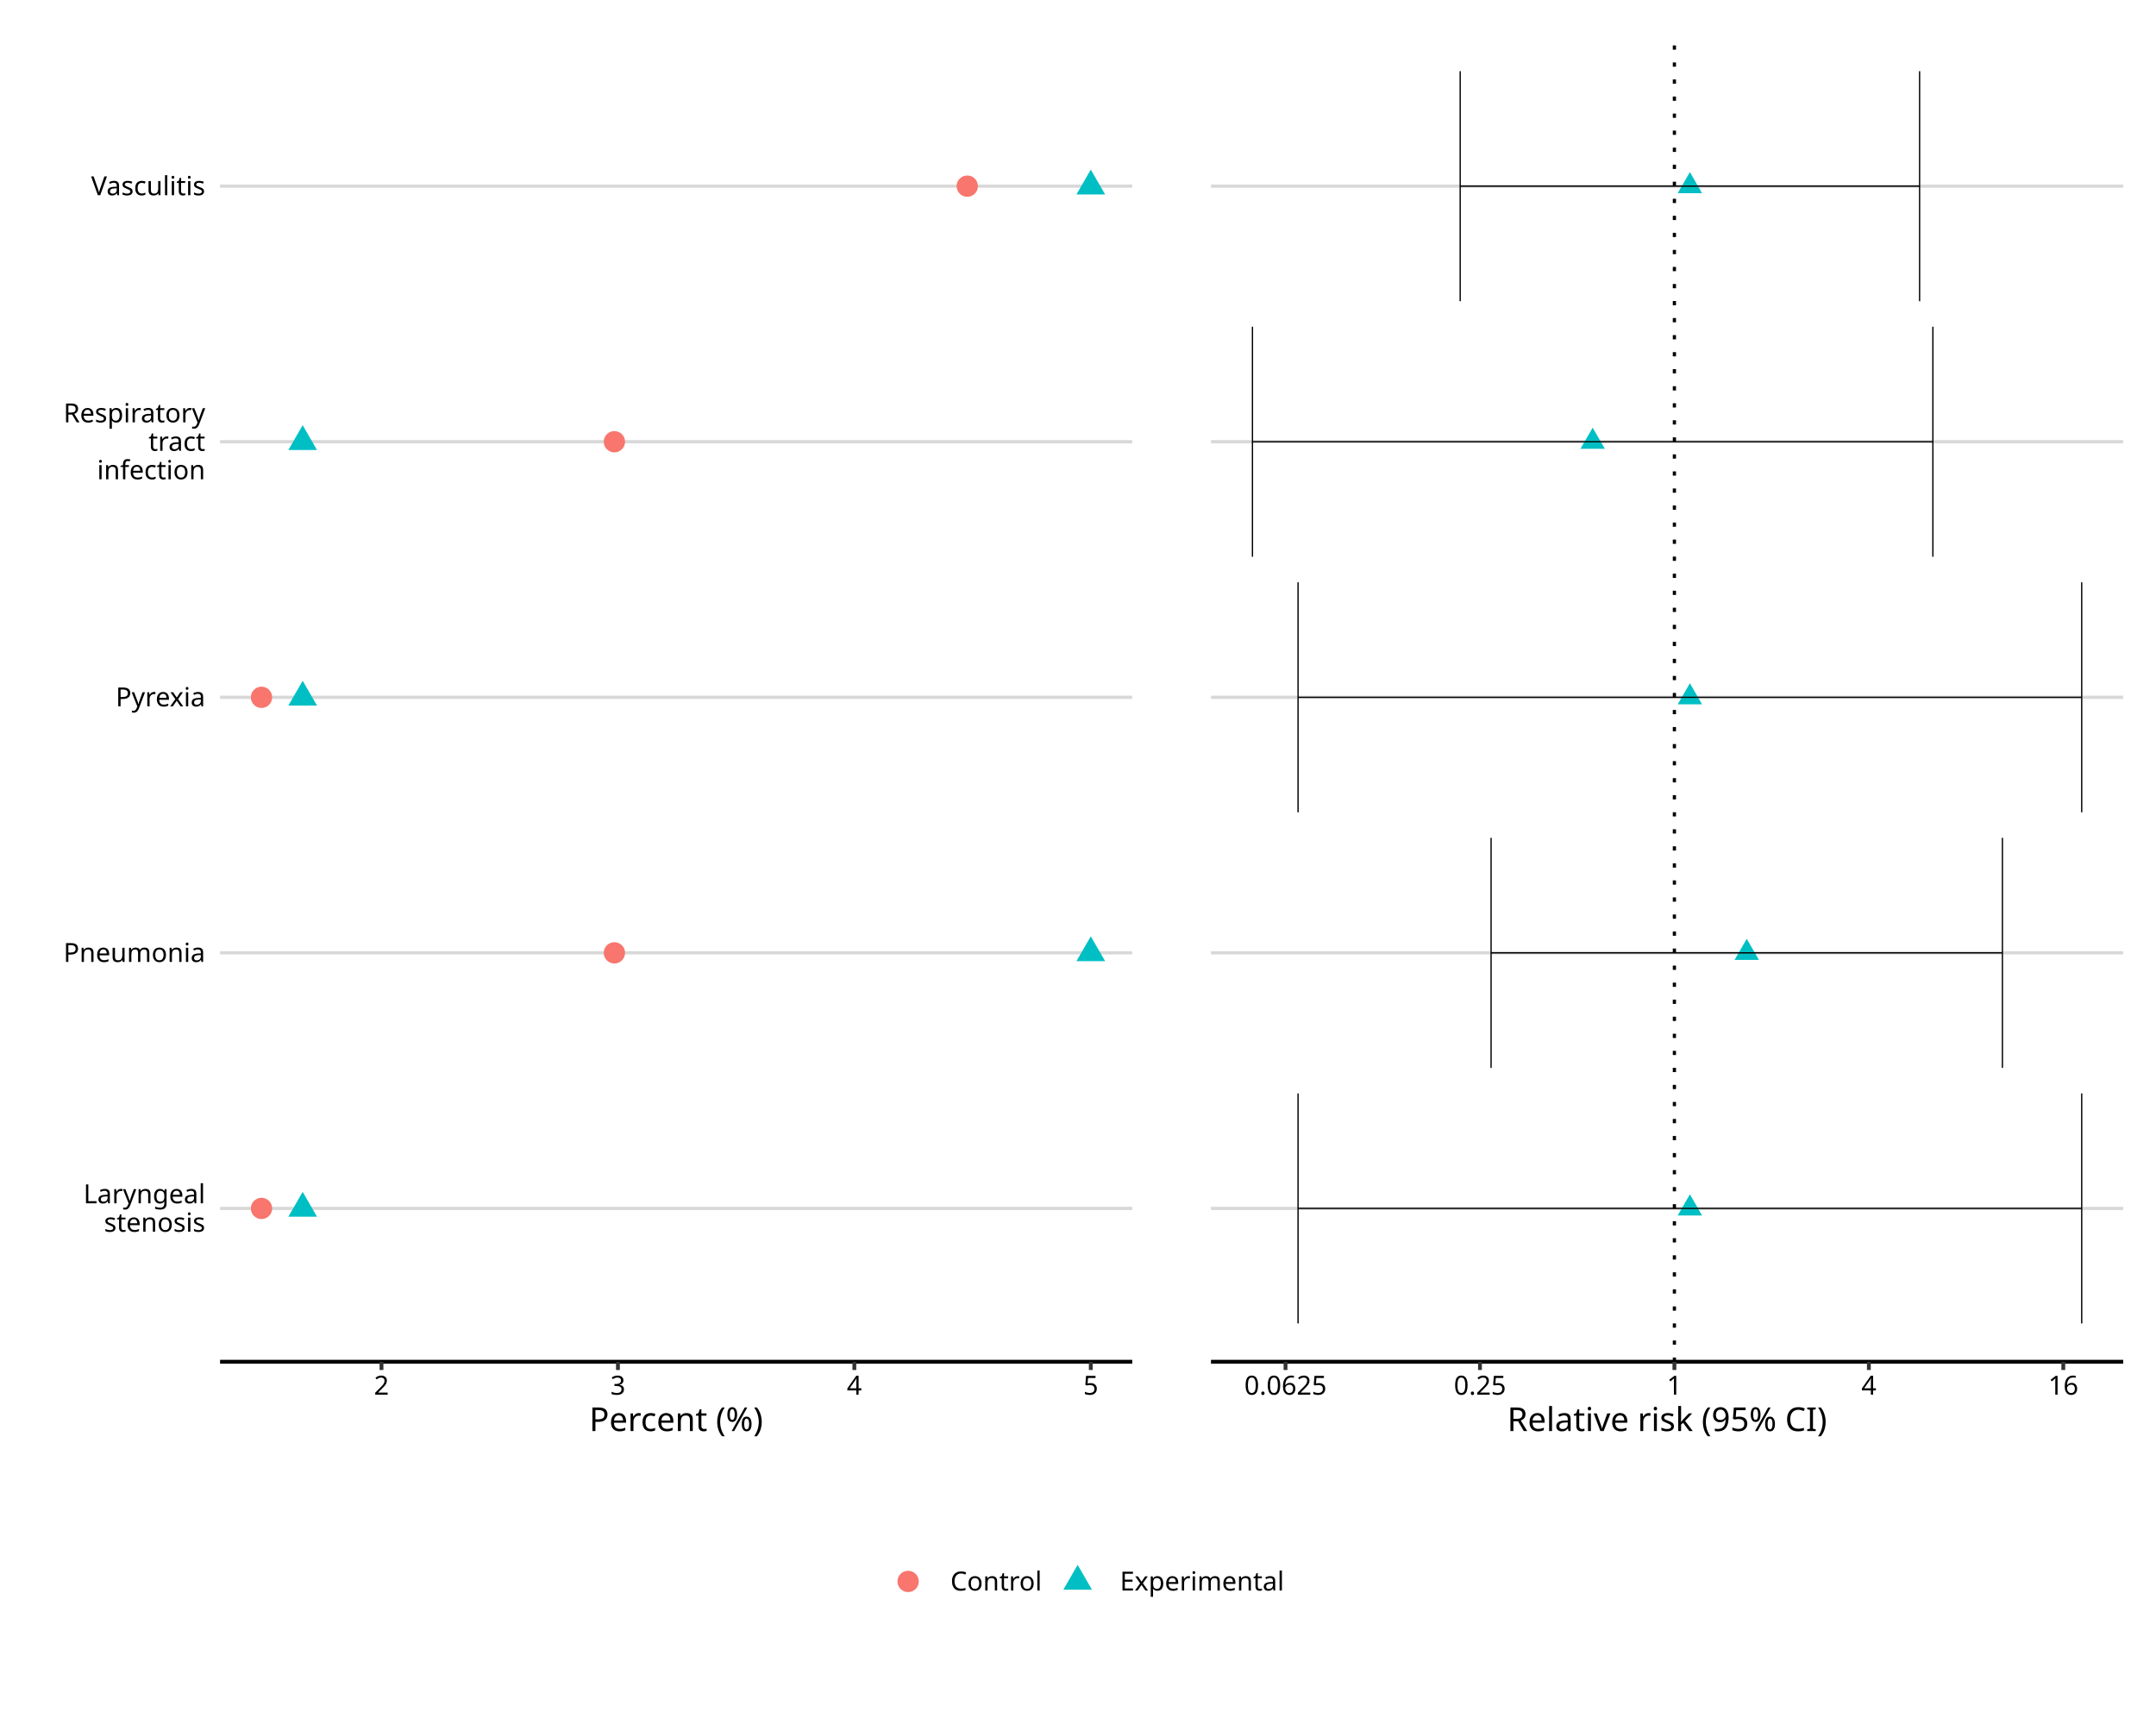
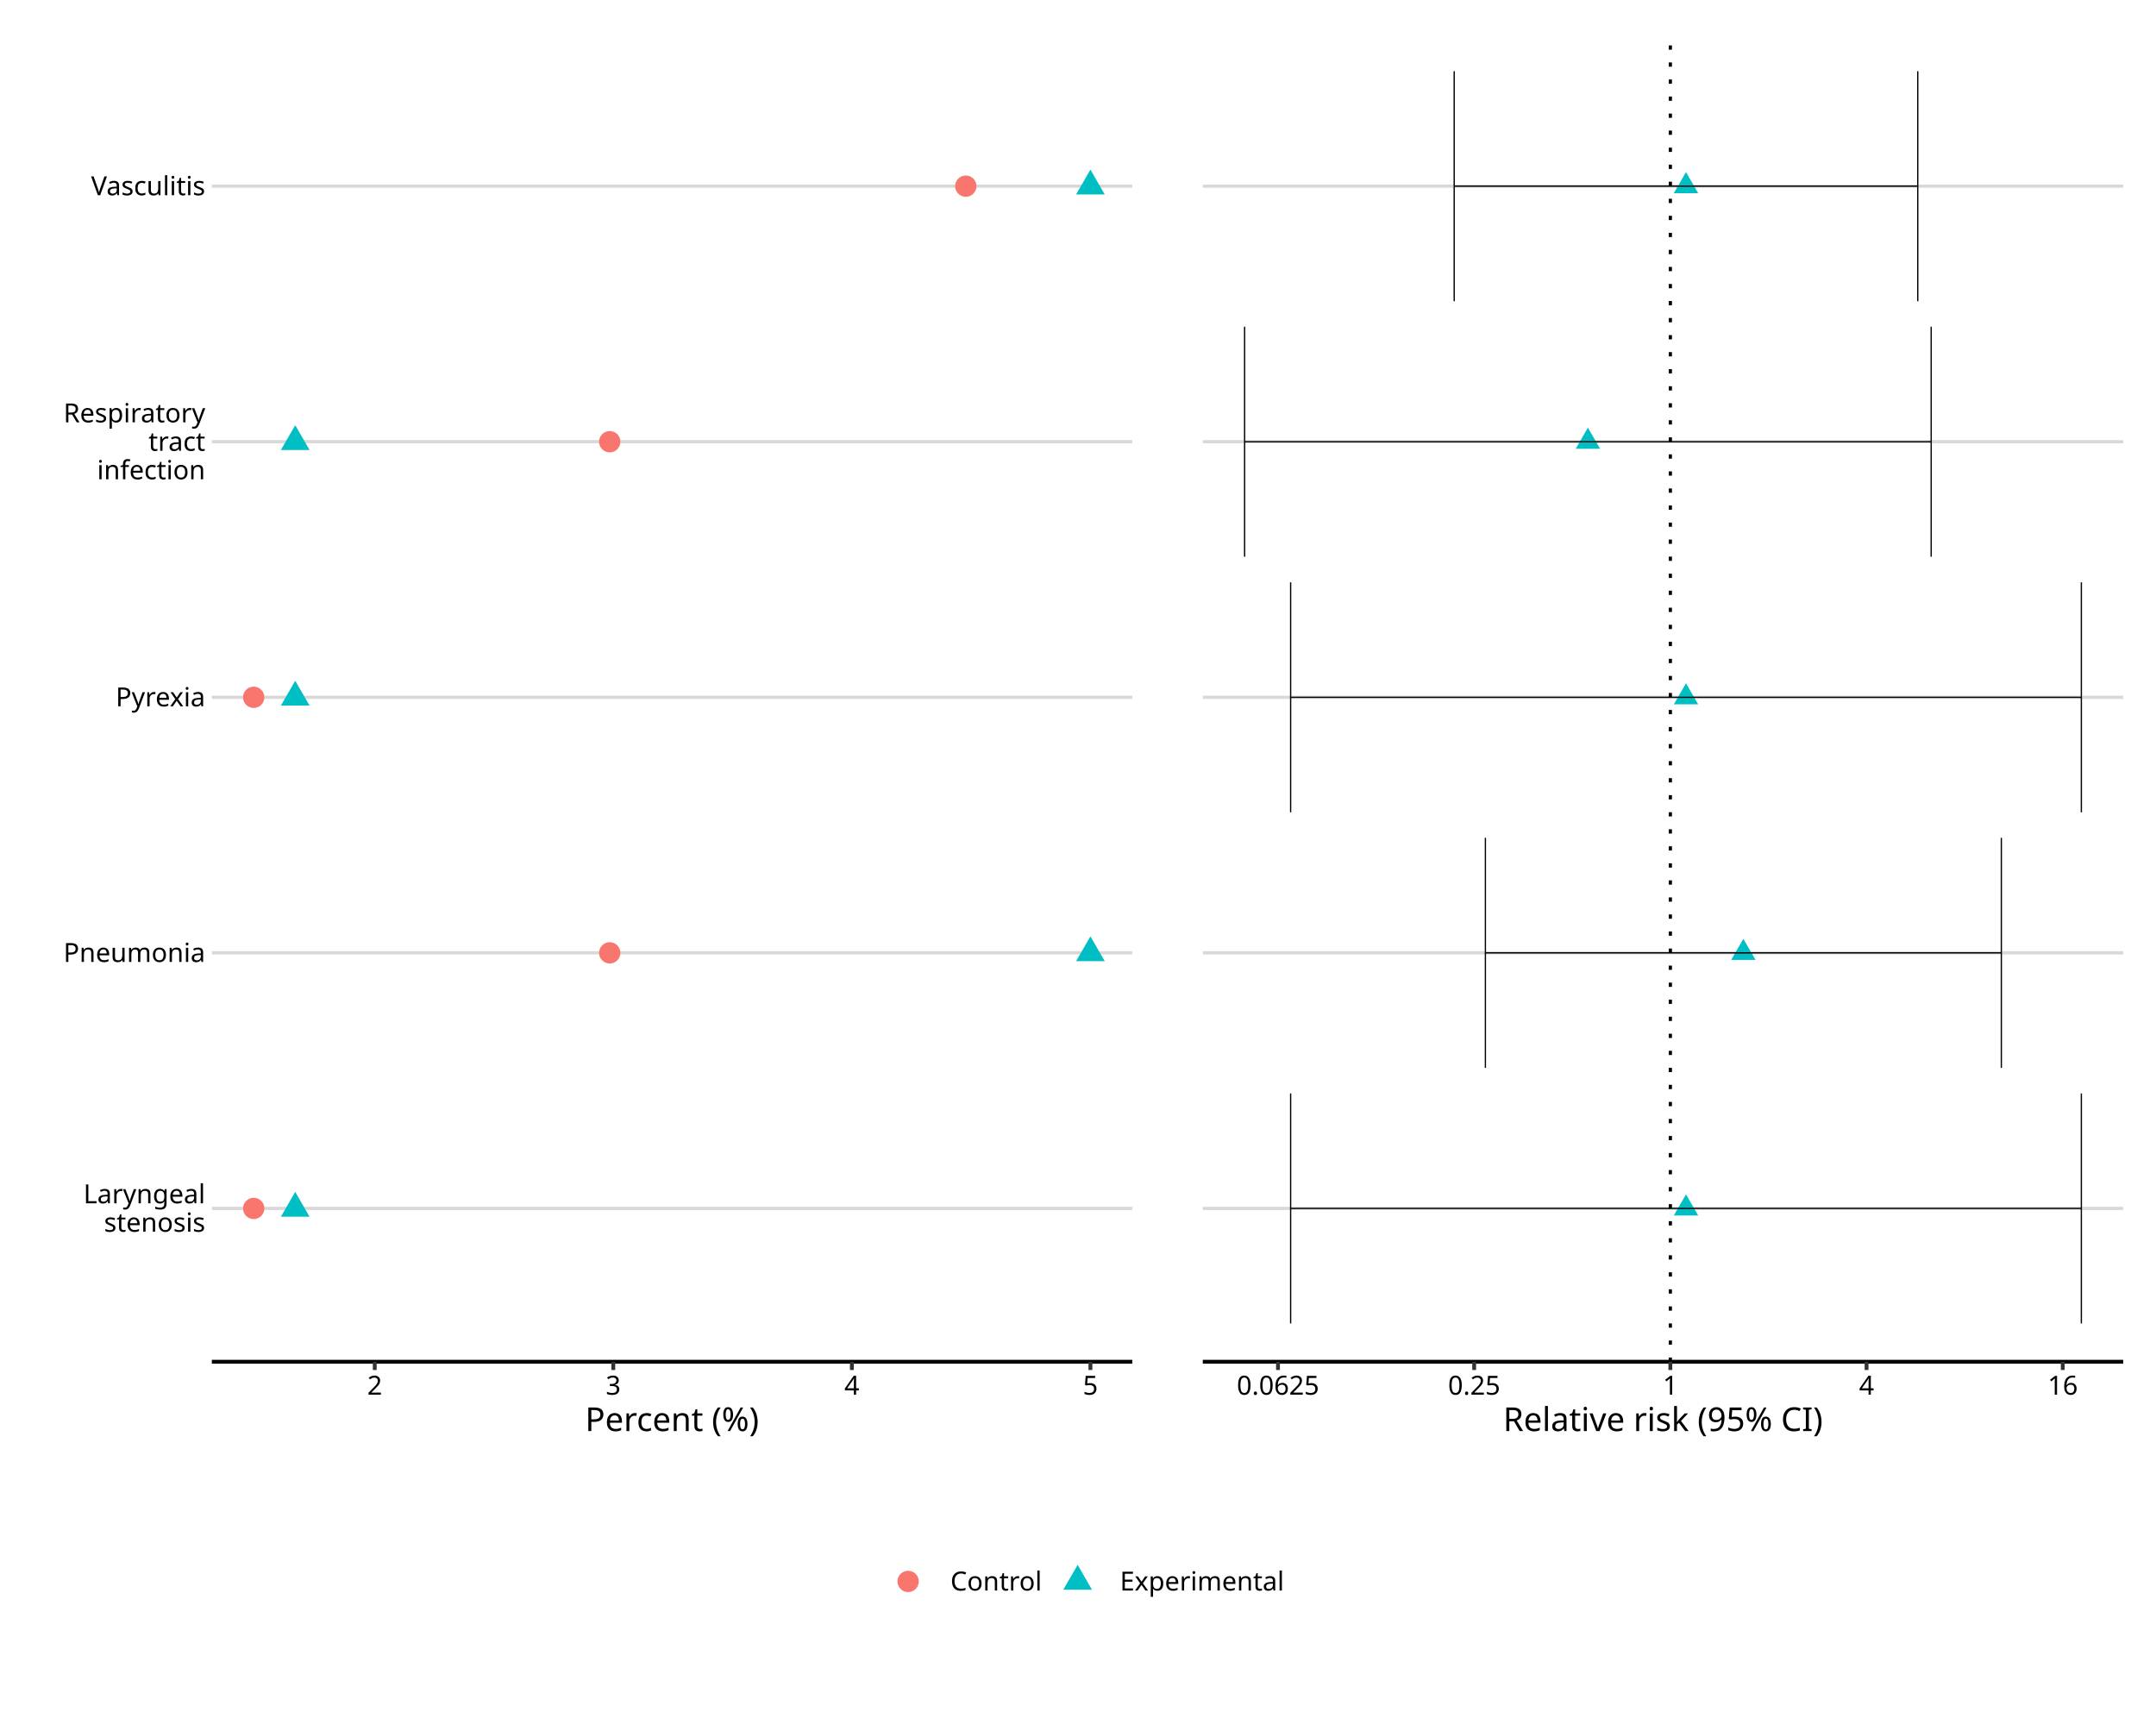
<svg xmlns="http://www.w3.org/2000/svg" class="svglite" data-engine-version="2.0" width="720.00pt" height="576.00pt" viewBox="0 0 720.00 576.00">
  <defs>
    <style type="text/css">
    .svglite line, .svglite polyline, .svglite polygon, .svglite path, .svglite rect, .svglite circle {
      fill: none;
      stroke: #000000;
      stroke-linecap: round;
      stroke-linejoin: round;
      stroke-miterlimit: 10.00;
    }
  </style>
  </defs>
  <rect width="100%" height="100%" style="stroke: none; fill: #FFFFFF;" />
  <defs>
    <clipPath id="cpMC4wMHw3MjAuMDB8MC4wMHw1NzYuMDA=">
      <rect x="0.00" y="0.00" width="720.00" height="576.00" />
    </clipPath>
  </defs>
  <g clip-path="url(#cpMC4wMHw3MjAuMDB8MC4wMHw1NzYuMDA=)">
-     <rect x="0.00" y="0.00" width="720.00" height="576.00" style="stroke-width: 1.07; stroke: #FFFFFF; fill: #FFFFFF;" />
+     <rect x="0" y="0.00" width="720.00" height="576.00" style="stroke-width: 1.07; stroke: #FFFFFF; fill: #FFFFFF;" />
  </g>
  <defs>
    <clipPath id="cpNS40OHw3MTQuNTJ8NDg1LjYwfDU3MC41Mg==">
      <rect x="5.48" y="485.60" width="709.04" height="84.92" />
    </clipPath>
  </defs>
  <g clip-path="url(#cpNS40OHw3MTQuNTJ8NDg1LjYwfDU3MC41Mg==)">
    <rect x="5.48" y="485.60" width="709.04" height="84.92" style="stroke-width: 1.07; stroke: #FFFFFF; fill: #FFFFFF;" />
  </g>
  <g clip-path="url(#cpMC4wMHw3MjAuMDB8MC4wMHw1NzYuMDA=)">
</g>
  <defs>
-     <clipPath id="cpNzMuNDl8NzA5LjA0fDEwLjk2fDU2NS4wNA==">
-       <rect x="73.49" y="10.96" width="635.56" height="554.08" />
-     </clipPath>
-   </defs>
-   <g clip-path="url(#cpNzMuNDl8NzA5LjA0fDEwLjk2fDU2NS4wNA==)">
- </g>
-   <g clip-path="url(#cpMC4wMHw3MjAuMDB8MC4wMHw1NzYuMDA=)">
- </g>
-   <defs>
-     <clipPath id="cpNzMuNDl8NzA5LjA0fDEwLjk2fDQ1NC43MQ==">
-       <rect x="73.49" y="10.96" width="635.56" height="443.76" />
-     </clipPath>
-   </defs>
-   <g clip-path="url(#cpNzMuNDl8NzA5LjA0fDEwLjk2fDQ1NC43MQ==)">
- </g>
-   <g clip-path="url(#cpMC4wMHw3MjAuMDB8MC4wMHw1NzYuMDA=)">
- </g>
-   <g clip-path="url(#cpNzMuNDl8NzA5LjA0fDEwLjk2fDQ1NC43MQ==)">
+     <clipPath id="cpNzAuNzV8NzA5LjA0fDEwLjk2fDU2NS4wNA==">
+       <rect x="70.75" y="10.96" width="638.30" height="554.08" />
+     </clipPath>
+   </defs>
+   <g clip-path="url(#cpNzAuNzV8NzA5LjA0fDEwLjk2fDU2NS4wNA==)">
+ </g>
+   <g clip-path="url(#cpMC4wMHw3MjAuMDB8MC4wMHw1NzYuMDA=)">
+ </g>
+   <defs>
+     <clipPath id="cpNzAuNzV8NzA5LjA0fDEwLjk2fDQ1NC43MQ==">
+       <rect x="70.75" y="10.96" width="638.30" height="443.76" />
+     </clipPath>
+   </defs>
+   <g clip-path="url(#cpNzAuNzV8NzA5LjA0fDEwLjk2fDQ1NC43MQ==)">
+ </g>
+   <g clip-path="url(#cpMC4wMHw3MjAuMDB8MC4wMHw1NzYuMDA=)">
+ </g>
+   <g clip-path="url(#cpNzAuNzV8NzA5LjA0fDEwLjk2fDQ1NC43MQ==)">
</g>
  <g clip-path="url(#cpMC4wMHw3MjAuMDB8MC4wMHw1NzYuMDA=)">
</g>
  <defs>
    <clipPath id="cpNS40OHwzODMuNjB8NS40OHw0ODUuNjA=">
      <rect x="5.48" y="5.48" width="378.12" height="480.12" />
    </clipPath>
  </defs>
  <g clip-path="url(#cpNS40OHwzODMuNjB8NS40OHw0ODUuNjA=)">
    <rect x="5.48" y="5.48" width="378.12" height="480.12" style="stroke-width: 1.07; stroke: none; fill: #FFFFFF;" />
  </g>
  <g clip-path="url(#cpMC4wMHw3MjAuMDB8MC4wMHw1NzYuMDA=)">
</g>
  <defs>
    <clipPath id="cpMzgzLjYwfDcxNC41Mnw1LjQ4fDQ4NS42MA==">
      <rect x="383.60" y="5.48" width="330.92" height="480.12" />
    </clipPath>
  </defs>
  <g clip-path="url(#cpMzgzLjYwfDcxNC41Mnw1LjQ4fDQ4NS42MA==)">
    <rect x="383.60" y="5.48" width="330.92" height="480.12" style="stroke-width: 1.07; stroke: none; fill: #FFFFFF;" />
  </g>
  <g clip-path="url(#cpMC4wMHw3MjAuMDB8MC4wMHw1NzYuMDA=)">
</g>
  <defs>
-     <clipPath id="cpNzMuNDl8Mzc4LjEyfDEwLjk2fDQ1NC43MQ==">
-       <rect x="73.49" y="10.96" width="304.63" height="443.76" />
-     </clipPath>
-   </defs>
-   <g clip-path="url(#cpNzMuNDl8Mzc4LjEyfDEwLjk2fDQ1NC43MQ==)">
-     <polyline points="73.49,403.51 378.12,403.51 " style="stroke-width: 1.07; stroke: #D8D8D8; stroke-linecap: butt;" />
-     <polyline points="73.49,318.17 378.12,318.17 " style="stroke-width: 1.07; stroke: #D8D8D8; stroke-linecap: butt;" />
-     <polyline points="73.49,232.84 378.12,232.84 " style="stroke-width: 1.07; stroke: #D8D8D8; stroke-linecap: butt;" />
-     <polyline points="73.49,147.50 378.12,147.50 " style="stroke-width: 1.07; stroke: #D8D8D8; stroke-linecap: butt;" />
-     <polyline points="73.49,62.16 378.12,62.16 " style="stroke-width: 1.07; stroke: #D8D8D8; stroke-linecap: butt;" />
-     <circle cx="87.33" cy="403.51" r="3.56" style="stroke-width: 0.71; stroke: none; fill: #F8766D;" />
-     <circle cx="205.18" cy="318.17" r="3.56" style="stroke-width: 0.71; stroke: none; fill: #F8766D;" />
-     <circle cx="87.33" cy="232.84" r="3.56" style="stroke-width: 0.71; stroke: none; fill: #F8766D;" />
-     <circle cx="205.18" cy="147.50" r="3.56" style="stroke-width: 0.71; stroke: none; fill: #F8766D;" />
-     <circle cx="323.02" cy="62.16" r="3.56" style="stroke-width: 0.71; stroke: none; fill: #F8766D;" />
-     <polygon points="101.08,397.98 105.87,406.28 96.29,406.28 " style="stroke-width: 0.71; stroke: none; fill: #00BFC4;" />
-     <polygon points="364.27,312.65 369.06,320.94 359.48,320.94 " style="stroke-width: 0.71; stroke: none; fill: #00BFC4;" />
-     <polygon points="101.08,227.31 105.87,235.60 96.29,235.60 " style="stroke-width: 0.71; stroke: none; fill: #00BFC4;" />
-     <polygon points="101.08,141.97 105.87,150.26 96.29,150.26 " style="stroke-width: 0.71; stroke: none; fill: #00BFC4;" />
-     <polygon points="364.27,56.63 369.06,64.93 359.48,64.93 " style="stroke-width: 0.71; stroke: none; fill: #00BFC4;" />
+     <clipPath id="cpNzAuNzV8Mzc4LjEyfDEwLjk2fDQ1NC43MQ==">
+       <rect x="70.75" y="10.96" width="307.37" height="443.76" />
+     </clipPath>
+   </defs>
+   <g clip-path="url(#cpNzAuNzV8Mzc4LjEyfDEwLjk2fDQ1NC43MQ==)">
+     <polyline points="70.75,403.51 378.12,403.51 " style="stroke-width: 1.07; stroke: #D8D8D8; stroke-linecap: butt;" />
+     <polyline points="70.75,318.17 378.12,318.17 " style="stroke-width: 1.07; stroke: #D8D8D8; stroke-linecap: butt;" />
+     <polyline points="70.75,232.84 378.12,232.84 " style="stroke-width: 1.07; stroke: #D8D8D8; stroke-linecap: butt;" />
+     <polyline points="70.75,147.50 378.12,147.50 " style="stroke-width: 1.07; stroke: #D8D8D8; stroke-linecap: butt;" />
+     <polyline points="70.75,62.16 378.12,62.16 " style="stroke-width: 1.07; stroke: #D8D8D8; stroke-linecap: butt;" />
+     <circle cx="84.72" cy="403.51" r="3.56" style="stroke-width: 0.71; stroke: none; fill: #F8766D;" />
+     <circle cx="203.62" cy="318.17" r="3.56" style="stroke-width: 0.71; stroke: none; fill: #F8766D;" />
+     <circle cx="84.72" cy="232.84" r="3.56" style="stroke-width: 0.71; stroke: none; fill: #F8766D;" />
+     <circle cx="203.62" cy="147.50" r="3.56" style="stroke-width: 0.71; stroke: none; fill: #F8766D;" />
+     <circle cx="322.53" cy="62.16" r="3.56" style="stroke-width: 0.71; stroke: none; fill: #F8766D;" />
+     <polygon points="98.59,397.98 103.38,406.28 93.80,406.28 " style="stroke-width: 0.71; stroke: none; fill: #00BFC4;" />
+     <polygon points="364.15,312.65 368.93,320.94 359.36,320.94 " style="stroke-width: 0.71; stroke: none; fill: #00BFC4;" />
+     <polygon points="98.59,227.31 103.38,235.60 93.80,235.60 " style="stroke-width: 0.71; stroke: none; fill: #00BFC4;" />
+     <polygon points="98.59,141.97 103.38,150.26 93.80,150.26 " style="stroke-width: 0.71; stroke: none; fill: #00BFC4;" />
+     <polygon points="364.15,56.63 368.93,64.93 359.36,64.93 " style="stroke-width: 0.71; stroke: none; fill: #00BFC4;" />
  </g>
  <g clip-path="url(#cpMC4wMHw3MjAuMDB8MC4wMHw1NzYuMDA=)">
    <text x="68.55" y="401.79" text-anchor="end" style="font-size: 8.80px; font-family: sans;" textLength="38.65px" lengthAdjust="spacingAndGlyphs">Laryngeal</text>
    <text x="68.55" y="411.29" text-anchor="end" style="font-size: 8.80px; font-family: sans;" textLength="32.29px" lengthAdjust="spacingAndGlyphs">stenosis</text>
    <text x="68.55" y="321.20" text-anchor="end" style="font-size: 8.80px; font-family: sans;" textLength="44.53px" lengthAdjust="spacingAndGlyphs">Pneumonia</text>
    <text x="68.55" y="235.86" text-anchor="end" style="font-size: 8.80px; font-family: sans;" textLength="29.35px" lengthAdjust="spacingAndGlyphs">Pyrexia</text>
    <text x="68.55" y="141.02" text-anchor="end" style="font-size: 8.80px; font-family: sans;" textLength="45.00px" lengthAdjust="spacingAndGlyphs">Respiratory</text>
    <text x="68.55" y="150.53" text-anchor="end" style="font-size: 8.80px; font-family: sans;" textLength="17.12px" lengthAdjust="spacingAndGlyphs">tract</text>
    <text x="68.55" y="160.03" text-anchor="end" style="font-size: 8.80px; font-family: sans;" textLength="32.78px" lengthAdjust="spacingAndGlyphs">infection</text>
    <text x="68.55" y="65.19" text-anchor="end" style="font-size: 8.80px; font-family: sans;" textLength="37.18px" lengthAdjust="spacingAndGlyphs">Vasculitis</text>
-     <polyline points="73.49,454.71 378.12,454.71 " style="stroke-width: 1.28; stroke-linecap: butt;" />
-     <polyline points="127.40,457.45 127.40,454.71 " style="stroke-width: 1.28; stroke: #333333; stroke-linecap: butt;" />
-     <polyline points="206.36,457.45 206.36,454.71 " style="stroke-width: 1.28; stroke: #333333; stroke-linecap: butt;" />
-     <polyline points="285.31,457.45 285.31,454.71 " style="stroke-width: 1.28; stroke: #333333; stroke-linecap: butt;" />
-     <polyline points="364.27,457.45 364.27,454.71 " style="stroke-width: 1.28; stroke: #333333; stroke-linecap: butt;" />
-     <text x="127.40" y="465.70" text-anchor="middle" style="font-size: 8.80px; font-family: sans;" textLength="4.89px" lengthAdjust="spacingAndGlyphs">2</text>
-     <text x="206.36" y="465.70" text-anchor="middle" style="font-size: 8.80px; font-family: sans;" textLength="4.89px" lengthAdjust="spacingAndGlyphs">3</text>
-     <text x="285.31" y="465.70" text-anchor="middle" style="font-size: 8.80px; font-family: sans;" textLength="4.89px" lengthAdjust="spacingAndGlyphs">4</text>
-     <text x="364.27" y="465.70" text-anchor="middle" style="font-size: 8.80px; font-family: sans;" textLength="4.89px" lengthAdjust="spacingAndGlyphs">5</text>
-     <text x="225.80" y="477.84" text-anchor="middle" style="font-size: 11.00px; font-family: sans;" textLength="58.08px" lengthAdjust="spacingAndGlyphs">Percent (%)</text>
-   </g>
-   <defs>
-     <clipPath id="cpNDA0LjQxfDcwOS4wNHwxMC45Nnw0NTQuNzE=">
-       <rect x="404.41" y="10.96" width="304.63" height="443.76" />
-     </clipPath>
-   </defs>
-   <g clip-path="url(#cpNDA0LjQxfDcwOS4wNHwxMC45Nnw0NTQuNzE=)">
-     <polyline points="404.41,403.51 709.04,403.51 " style="stroke-width: 1.07; stroke: #D8D8D8; stroke-linecap: butt;" />
-     <polyline points="404.41,318.17 709.04,318.17 " style="stroke-width: 1.07; stroke: #D8D8D8; stroke-linecap: butt;" />
-     <polyline points="404.41,232.84 709.04,232.84 " style="stroke-width: 1.07; stroke: #D8D8D8; stroke-linecap: butt;" />
-     <polyline points="404.41,147.50 709.04,147.50 " style="stroke-width: 1.07; stroke: #D8D8D8; stroke-linecap: butt;" />
-     <polyline points="404.41,62.16 709.04,62.16 " style="stroke-width: 1.07; stroke: #D8D8D8; stroke-linecap: butt;" />
-     <polygon points="564.34,398.81 568.41,405.86 560.27,405.86 " style="stroke-width: 0.71; stroke: none; fill: #00BFC4;" />
-     <polygon points="583.33,313.48 587.40,320.52 579.26,320.52 " style="stroke-width: 0.71; stroke: none; fill: #00BFC4;" />
-     <polygon points="564.34,228.14 568.41,235.19 560.27,235.19 " style="stroke-width: 0.71; stroke: none; fill: #00BFC4;" />
-     <polygon points="531.87,142.80 535.94,149.85 527.80,149.85 " style="stroke-width: 0.71; stroke: none; fill: #00BFC4;" />
-     <polygon points="564.34,57.46 568.41,64.51 560.27,64.51 " style="stroke-width: 0.71; stroke: none; fill: #00BFC4;" />
-     <line x1="559.17" y1="454.71" x2="559.17" y2="10.96" style="stroke-width: 1.07; stroke-dasharray: 1.42,4.27; stroke-linecap: butt;" />
-     <polyline points="695.19,441.91 695.19,365.11 " style="stroke-width: 0.43; stroke-linecap: butt;" />
-     <polyline points="695.19,403.51 433.49,403.51 " style="stroke-width: 0.43; stroke-linecap: butt;" />
-     <polyline points="433.49,441.91 433.49,365.11 " style="stroke-width: 0.43; stroke-linecap: butt;" />
-     <polyline points="668.71,356.58 668.71,279.77 " style="stroke-width: 0.43; stroke-linecap: butt;" />
-     <polyline points="668.71,318.17 497.95,318.17 " style="stroke-width: 0.43; stroke-linecap: butt;" />
-     <polyline points="497.95,356.58 497.95,279.77 " style="stroke-width: 0.43; stroke-linecap: butt;" />
-     <polyline points="695.19,271.24 695.19,194.43 " style="stroke-width: 0.43; stroke-linecap: butt;" />
-     <polyline points="695.19,232.84 433.49,232.84 " style="stroke-width: 0.43; stroke-linecap: butt;" />
-     <polyline points="433.49,271.24 433.49,194.43 " style="stroke-width: 0.43; stroke-linecap: butt;" />
-     <polyline points="645.49,185.90 645.49,109.10 " style="stroke-width: 0.43; stroke-linecap: butt;" />
-     <polyline points="645.49,147.50 418.26,147.50 " style="stroke-width: 0.43; stroke-linecap: butt;" />
-     <polyline points="418.26,185.90 418.26,109.10 " style="stroke-width: 0.43; stroke-linecap: butt;" />
-     <polyline points="641.05,100.56 641.05,23.76 " style="stroke-width: 0.43; stroke-linecap: butt;" />
-     <polyline points="641.05,62.16 487.63,62.16 " style="stroke-width: 0.43; stroke-linecap: butt;" />
-     <polyline points="487.63,100.56 487.63,23.76 " style="stroke-width: 0.43; stroke-linecap: butt;" />
-   </g>
-   <g clip-path="url(#cpMC4wMHw3MjAuMDB8MC4wMHw1NzYuMDA=)">
-     <polyline points="404.41,454.71 709.04,454.71 " style="stroke-width: 1.28; stroke-linecap: butt;" />
-     <polyline points="429.30,457.45 429.30,454.71 " style="stroke-width: 1.28; stroke: #333333; stroke-linecap: butt;" />
-     <polyline points="494.24,457.45 494.24,454.71 " style="stroke-width: 1.28; stroke: #333333; stroke-linecap: butt;" />
-     <polyline points="559.17,457.45 559.17,454.71 " style="stroke-width: 1.28; stroke: #333333; stroke-linecap: butt;" />
-     <polyline points="624.11,457.45 624.11,454.71 " style="stroke-width: 1.28; stroke: #333333; stroke-linecap: butt;" />
-     <polyline points="689.04,457.45 689.04,454.71 " style="stroke-width: 1.28; stroke: #333333; stroke-linecap: butt;" />
-     <text x="429.30" y="465.70" text-anchor="middle" style="font-size: 8.80px; font-family: sans;" textLength="26.92px" lengthAdjust="spacingAndGlyphs">0.0625</text>
-     <text x="494.24" y="465.70" text-anchor="middle" style="font-size: 8.80px; font-family: sans;" textLength="17.13px" lengthAdjust="spacingAndGlyphs">0.25</text>
-     <text x="559.17" y="465.70" text-anchor="middle" style="font-size: 8.80px; font-family: sans;" textLength="4.89px" lengthAdjust="spacingAndGlyphs">1</text>
-     <text x="624.11" y="465.70" text-anchor="middle" style="font-size: 8.80px; font-family: sans;" textLength="4.89px" lengthAdjust="spacingAndGlyphs">4</text>
-     <text x="689.04" y="465.70" text-anchor="middle" style="font-size: 8.80px; font-family: sans;" textLength="9.79px" lengthAdjust="spacingAndGlyphs">16</text>
-     <text x="556.73" y="477.84" text-anchor="middle" style="font-size: 11.00px; font-family: sans;" textLength="106.37px" lengthAdjust="spacingAndGlyphs">Relative risk (95% CI)</text>
-   </g>
-   <defs>
-     <clipPath id="cpNzMuNDl8NzA5LjA0fDQ5MS4wOHw1NjUuMDQ=">
-       <rect x="73.49" y="491.08" width="635.56" height="73.96" />
-     </clipPath>
-   </defs>
-   <g clip-path="url(#cpNzMuNDl8NzA5LjA0fDQ5MS4wOHw1NjUuMDQ=)">
+     <polyline points="70.75,454.71 378.12,454.71 " style="stroke-width: 1.28; stroke-linecap: butt;" />
+     <polyline points="125.15,457.45 125.15,454.71 " style="stroke-width: 1.28; stroke: #333333; stroke-linecap: butt;" />
+     <polyline points="204.81,457.45 204.81,454.71 " style="stroke-width: 1.28; stroke: #333333; stroke-linecap: butt;" />
+     <polyline points="284.48,457.45 284.48,454.71 " style="stroke-width: 1.28; stroke: #333333; stroke-linecap: butt;" />
+     <polyline points="364.15,457.45 364.15,454.71 " style="stroke-width: 1.28; stroke: #333333; stroke-linecap: butt;" />
+     <text x="125.15" y="465.70" text-anchor="middle" style="font-size: 8.80px; font-family: sans;" textLength="4.89px" lengthAdjust="spacingAndGlyphs">2</text>
+     <text x="204.81" y="465.70" text-anchor="middle" style="font-size: 8.80px; font-family: sans;" textLength="4.89px" lengthAdjust="spacingAndGlyphs">3</text>
+     <text x="284.48" y="465.70" text-anchor="middle" style="font-size: 8.80px; font-family: sans;" textLength="4.89px" lengthAdjust="spacingAndGlyphs">4</text>
+     <text x="364.15" y="465.70" text-anchor="middle" style="font-size: 8.80px; font-family: sans;" textLength="4.89px" lengthAdjust="spacingAndGlyphs">5</text>
+     <text x="224.43" y="477.84" text-anchor="middle" style="font-size: 11.00px; font-family: sans;" textLength="58.08px" lengthAdjust="spacingAndGlyphs">Percent (%)</text>
+   </g>
+   <defs>
+     <clipPath id="cpNDAxLjY3fDcwOS4wNHwxMC45Nnw0NTQuNzE=">
+       <rect x="401.67" y="10.96" width="307.37" height="443.76" />
+     </clipPath>
+   </defs>
+   <g clip-path="url(#cpNDAxLjY3fDcwOS4wNHwxMC45Nnw0NTQuNzE=)">
+     <polyline points="401.67,403.51 709.04,403.51 " style="stroke-width: 1.07; stroke: #D8D8D8; stroke-linecap: butt;" />
+     <polyline points="401.67,318.17 709.04,318.17 " style="stroke-width: 1.07; stroke: #D8D8D8; stroke-linecap: butt;" />
+     <polyline points="401.67,232.84 709.04,232.84 " style="stroke-width: 1.07; stroke: #D8D8D8; stroke-linecap: butt;" />
+     <polyline points="401.67,147.50 709.04,147.50 " style="stroke-width: 1.07; stroke: #D8D8D8; stroke-linecap: butt;" />
+     <polyline points="401.67,62.16 709.04,62.16 " style="stroke-width: 1.07; stroke: #D8D8D8; stroke-linecap: butt;" />
+     <polygon points="563.04,398.81 567.11,405.86 558.97,405.86 " style="stroke-width: 0.71; stroke: none; fill: #00BFC4;" />
+     <polygon points="582.20,313.48 586.27,320.52 578.13,320.52 " style="stroke-width: 0.71; stroke: none; fill: #00BFC4;" />
+     <polygon points="563.04,228.14 567.11,235.19 558.97,235.19 " style="stroke-width: 0.71; stroke: none; fill: #00BFC4;" />
+     <polygon points="530.28,142.80 534.35,149.85 526.21,149.85 " style="stroke-width: 0.71; stroke: none; fill: #00BFC4;" />
+     <polygon points="563.04,57.46 567.11,64.51 558.97,64.51 " style="stroke-width: 0.71; stroke: none; fill: #00BFC4;" />
+     <line x1="557.82" y1="454.71" x2="557.82" y2="10.96" style="stroke-width: 1.07; stroke-dasharray: 1.42,4.27; stroke-linecap: butt;" />
+     <polyline points="695.07,441.91 695.07,365.11 " style="stroke-width: 0.43; stroke-linecap: butt;" />
+     <polyline points="695.07,403.51 431.01,403.51 " style="stroke-width: 0.43; stroke-linecap: butt;" />
+     <polyline points="431.01,441.91 431.01,365.11 " style="stroke-width: 0.43; stroke-linecap: butt;" />
+     <polyline points="668.35,356.58 668.35,279.77 " style="stroke-width: 0.43; stroke-linecap: butt;" />
+     <polyline points="668.35,318.17 496.05,318.17 " style="stroke-width: 0.43; stroke-linecap: butt;" />
+     <polyline points="496.05,356.58 496.05,279.77 " style="stroke-width: 0.43; stroke-linecap: butt;" />
+     <polyline points="695.07,271.24 695.07,194.43 " style="stroke-width: 0.43; stroke-linecap: butt;" />
+     <polyline points="695.07,232.84 431.01,232.84 " style="stroke-width: 0.43; stroke-linecap: butt;" />
+     <polyline points="431.01,271.24 431.01,194.43 " style="stroke-width: 0.43; stroke-linecap: butt;" />
+     <polyline points="644.92,185.90 644.92,109.10 " style="stroke-width: 0.43; stroke-linecap: butt;" />
+     <polyline points="644.92,147.50 415.64,147.50 " style="stroke-width: 0.43; stroke-linecap: butt;" />
+     <polyline points="415.64,185.90 415.64,109.10 " style="stroke-width: 0.43; stroke-linecap: butt;" />
+     <polyline points="640.44,100.56 640.44,23.76 " style="stroke-width: 0.43; stroke-linecap: butt;" />
+     <polyline points="640.44,62.16 485.63,62.16 " style="stroke-width: 0.43; stroke-linecap: butt;" />
+     <polyline points="485.63,100.56 485.63,23.76 " style="stroke-width: 0.43; stroke-linecap: butt;" />
+   </g>
+   <g clip-path="url(#cpMC4wMHw3MjAuMDB8MC4wMHw1NzYuMDA=)">
+     <polyline points="401.67,454.71 709.04,454.71 " style="stroke-width: 1.28; stroke-linecap: butt;" />
+     <polyline points="426.79,457.45 426.79,454.71 " style="stroke-width: 1.28; stroke: #333333; stroke-linecap: butt;" />
+     <polyline points="492.30,457.45 492.30,454.71 " style="stroke-width: 1.28; stroke: #333333; stroke-linecap: butt;" />
+     <polyline points="557.82,457.45 557.82,454.71 " style="stroke-width: 1.28; stroke: #333333; stroke-linecap: butt;" />
+     <polyline points="623.34,457.45 623.34,454.71 " style="stroke-width: 1.28; stroke: #333333; stroke-linecap: butt;" />
+     <polyline points="688.86,457.45 688.86,454.71 " style="stroke-width: 1.28; stroke: #333333; stroke-linecap: butt;" />
+     <text x="426.79" y="465.70" text-anchor="middle" style="font-size: 8.80px; font-family: sans;" textLength="26.92px" lengthAdjust="spacingAndGlyphs">0.0625</text>
+     <text x="492.30" y="465.70" text-anchor="middle" style="font-size: 8.80px; font-family: sans;" textLength="17.13px" lengthAdjust="spacingAndGlyphs">0.25</text>
+     <text x="557.82" y="465.70" text-anchor="middle" style="font-size: 8.80px; font-family: sans;" textLength="4.89px" lengthAdjust="spacingAndGlyphs">1</text>
+     <text x="623.34" y="465.70" text-anchor="middle" style="font-size: 8.80px; font-family: sans;" textLength="4.89px" lengthAdjust="spacingAndGlyphs">4</text>
+     <text x="688.86" y="465.70" text-anchor="middle" style="font-size: 8.80px; font-family: sans;" textLength="9.79px" lengthAdjust="spacingAndGlyphs">16</text>
+     <text x="555.36" y="477.84" text-anchor="middle" style="font-size: 11.00px; font-family: sans;" textLength="106.37px" lengthAdjust="spacingAndGlyphs">Relative risk (95% CI)</text>
+   </g>
+   <defs>
+     <clipPath id="cpNzAuNzV8NzA5LjA0fDQ5MS4wOHw1NjUuMDQ=">
+       <rect x="70.75" y="491.08" width="638.30" height="73.96" />
+     </clipPath>
+   </defs>
+   <g clip-path="url(#cpNzAuNzV8NzA5LjA0fDQ5MS4wOHw1NjUuMDQ=)">
</g>
  <g clip-path="url(#cpMC4wMHw3MjAuMDB8MC4wMHw1NzYuMDA=)">
</g>
  <g clip-path="url(#cpNS40OHw3MTQuNTJ8NDg1LjYwfDU3MC41Mg==)">
</g>
  <g clip-path="url(#cpMC4wMHw3MjAuMDB8MC4wMHw1NzYuMDA=)">
</g>
  <g clip-path="url(#cpNS40OHw3MTQuNTJ8NDg1LjYwfDU3MC41Mg==)">
</g>
  <g clip-path="url(#cpMC4wMHw3MjAuMDB8MC4wMHw1NzYuMDA=)">
    <rect x="289.15" y="513.94" width="141.69" height="28.24" style="stroke-width: 1.07; stroke: none; fill: #FFFFFF;" />
  </g>
  <g clip-path="url(#cpNS40OHw3MTQuNTJ8NDg1LjYwfDU3MC41Mg==)">
</g>
  <g clip-path="url(#cpMC4wMHw3MjAuMDB8MC4wMHw1NzYuMDA=)">
- </g>
-   <g clip-path="url(#cpNS40OHw3MTQuNTJ8NDg1LjYwfDU3MC41Mg==)">
- </g>
-   <g clip-path="url(#cpMC4wMHw3MjAuMDB8MC4wMHw1NzYuMDA=)">
    <circle cx="303.27" cy="528.06" r="3.56" style="stroke-width: 0.71; stroke: none; fill: #F8766D;" />
  </g>
  <g clip-path="url(#cpNS40OHw3MTQuNTJ8NDg1LjYwfDU3MC41Mg==)">
</g>
  <g clip-path="url(#cpMC4wMHw3MjAuMDB8MC4wMHw1NzYuMDA=)">
- </g>
-   <g clip-path="url(#cpNS40OHw3MTQuNTJ8NDg1LjYwfDU3MC41Mg==)">
- </g>
-   <g clip-path="url(#cpMC4wMHw3MjAuMDB8MC4wMHw1NzYuMDA=)">
    <polygon points="359.88,522.53 364.67,530.83 355.09,530.83 " style="stroke-width: 0.71; stroke: none; fill: #00BFC4;" />
  </g>
  <g clip-path="url(#cpNS40OHw3MTQuNTJ8NDg1LjYwfDU3MC41Mg==)">
</g>
  <g clip-path="url(#cpMC4wMHw3MjAuMDB8MC4wMHw1NzYuMDA=)">
    <text x="317.39" y="531.09" style="font-size: 8.80px; font-family: sans;" textLength="28.37px" lengthAdjust="spacingAndGlyphs">Control</text>
  </g>
  <g clip-path="url(#cpNS40OHw3MTQuNTJ8NDg1LjYwfDU3MC41Mg==)">
</g>
  <g clip-path="url(#cpMC4wMHw3MjAuMDB8MC4wMHw1NzYuMDA=)">
    <text x="374.00" y="531.09" style="font-size: 8.80px; font-family: sans;" textLength="51.36px" lengthAdjust="spacingAndGlyphs">Experimental</text>
  </g>
  <g clip-path="url(#cpNS40OHw3MTQuNTJ8NDg1LjYwfDU3MC41Mg==)">
</g>
  <g clip-path="url(#cpMC4wMHw3MjAuMDB8MC4wMHw1NzYuMDA=)">
</g>
  <defs>
-     <clipPath id="cpNzMuNDl8NzA5LjA0fDQ5MS4wOHw0OTEuMDg=">
-       <rect x="73.49" y="491.08" width="635.56" height="0.00" />
-     </clipPath>
-   </defs>
-   <g clip-path="url(#cpNzMuNDl8NzA5LjA0fDQ5MS4wOHw0OTEuMDg=)">
- </g>
-   <g clip-path="url(#cpMC4wMHw3MjAuMDB8MC4wMHw1NzYuMDA=)">
- </g>
-   <g clip-path="url(#cpNzMuNDl8NzA5LjA0fDQ5MS4wOHw0OTEuMDg=)">
- </g>
-   <g clip-path="url(#cpMC4wMHw3MjAuMDB8MC4wMHw1NzYuMDA=)">
- </g>
-   <defs>
-     <clipPath id="cpNzMuNDl8NzA5LjA0fDU2NS4wNHw1NjUuMDQ=">
-       <rect x="73.49" y="565.04" width="635.56" height="0.00" />
-     </clipPath>
-   </defs>
-   <g clip-path="url(#cpNzMuNDl8NzA5LjA0fDU2NS4wNHw1NjUuMDQ=)">
+     <clipPath id="cpNzAuNzV8NzA5LjA0fDQ5MS4wOHw0OTEuMDg=">
+       <rect x="70.75" y="491.08" width="638.30" height="0.00" />
+     </clipPath>
+   </defs>
+   <g clip-path="url(#cpNzAuNzV8NzA5LjA0fDQ5MS4wOHw0OTEuMDg=)">
+ </g>
+   <g clip-path="url(#cpMC4wMHw3MjAuMDB8MC4wMHw1NzYuMDA=)">
+ </g>
+   <g clip-path="url(#cpNzAuNzV8NzA5LjA0fDQ5MS4wOHw0OTEuMDg=)">
+ </g>
+   <g clip-path="url(#cpMC4wMHw3MjAuMDB8MC4wMHw1NzYuMDA=)">
+ </g>
+   <defs>
+     <clipPath id="cpNzAuNzV8NzA5LjA0fDU2NS4wNHw1NjUuMDQ=">
+       <rect x="70.75" y="565.04" width="638.30" height="0.00" />
+     </clipPath>
+   </defs>
+   <g clip-path="url(#cpNzAuNzV8NzA5LjA0fDU2NS4wNHw1NjUuMDQ=)">
</g>
  <g clip-path="url(#cpMC4wMHw3MjAuMDB8MC4wMHw1NzYuMDA=)">
</g>
</svg>
